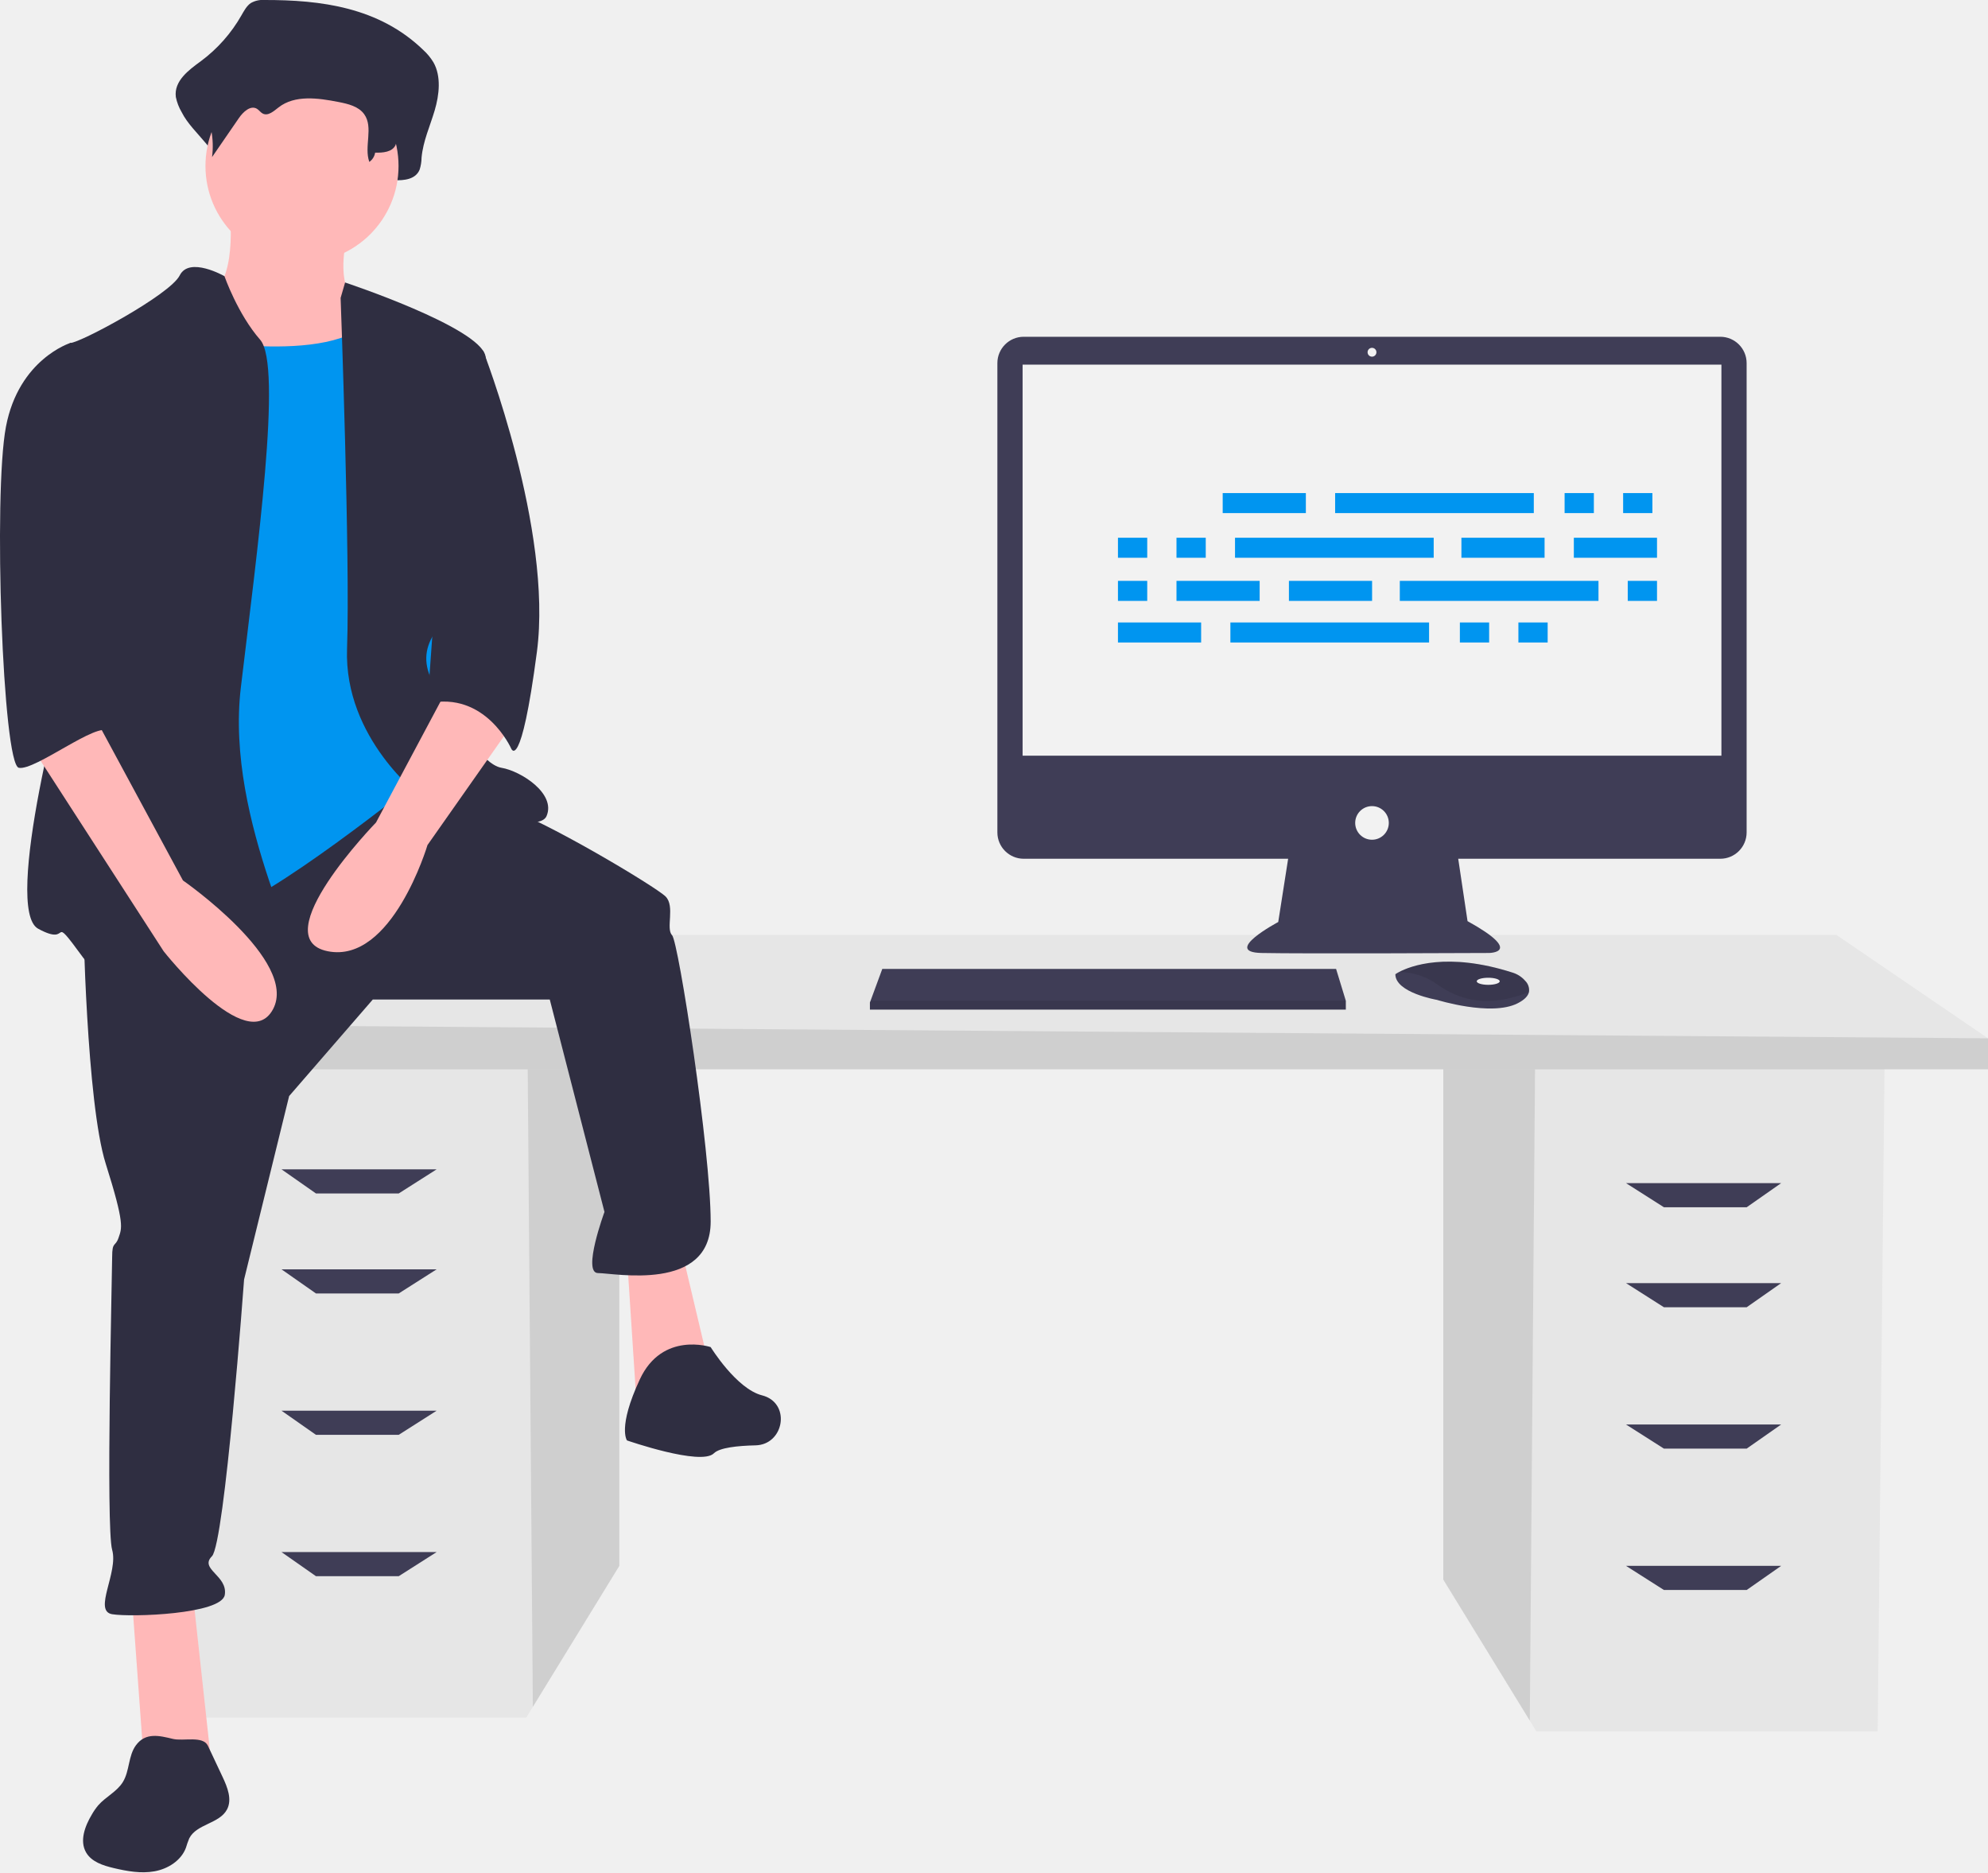
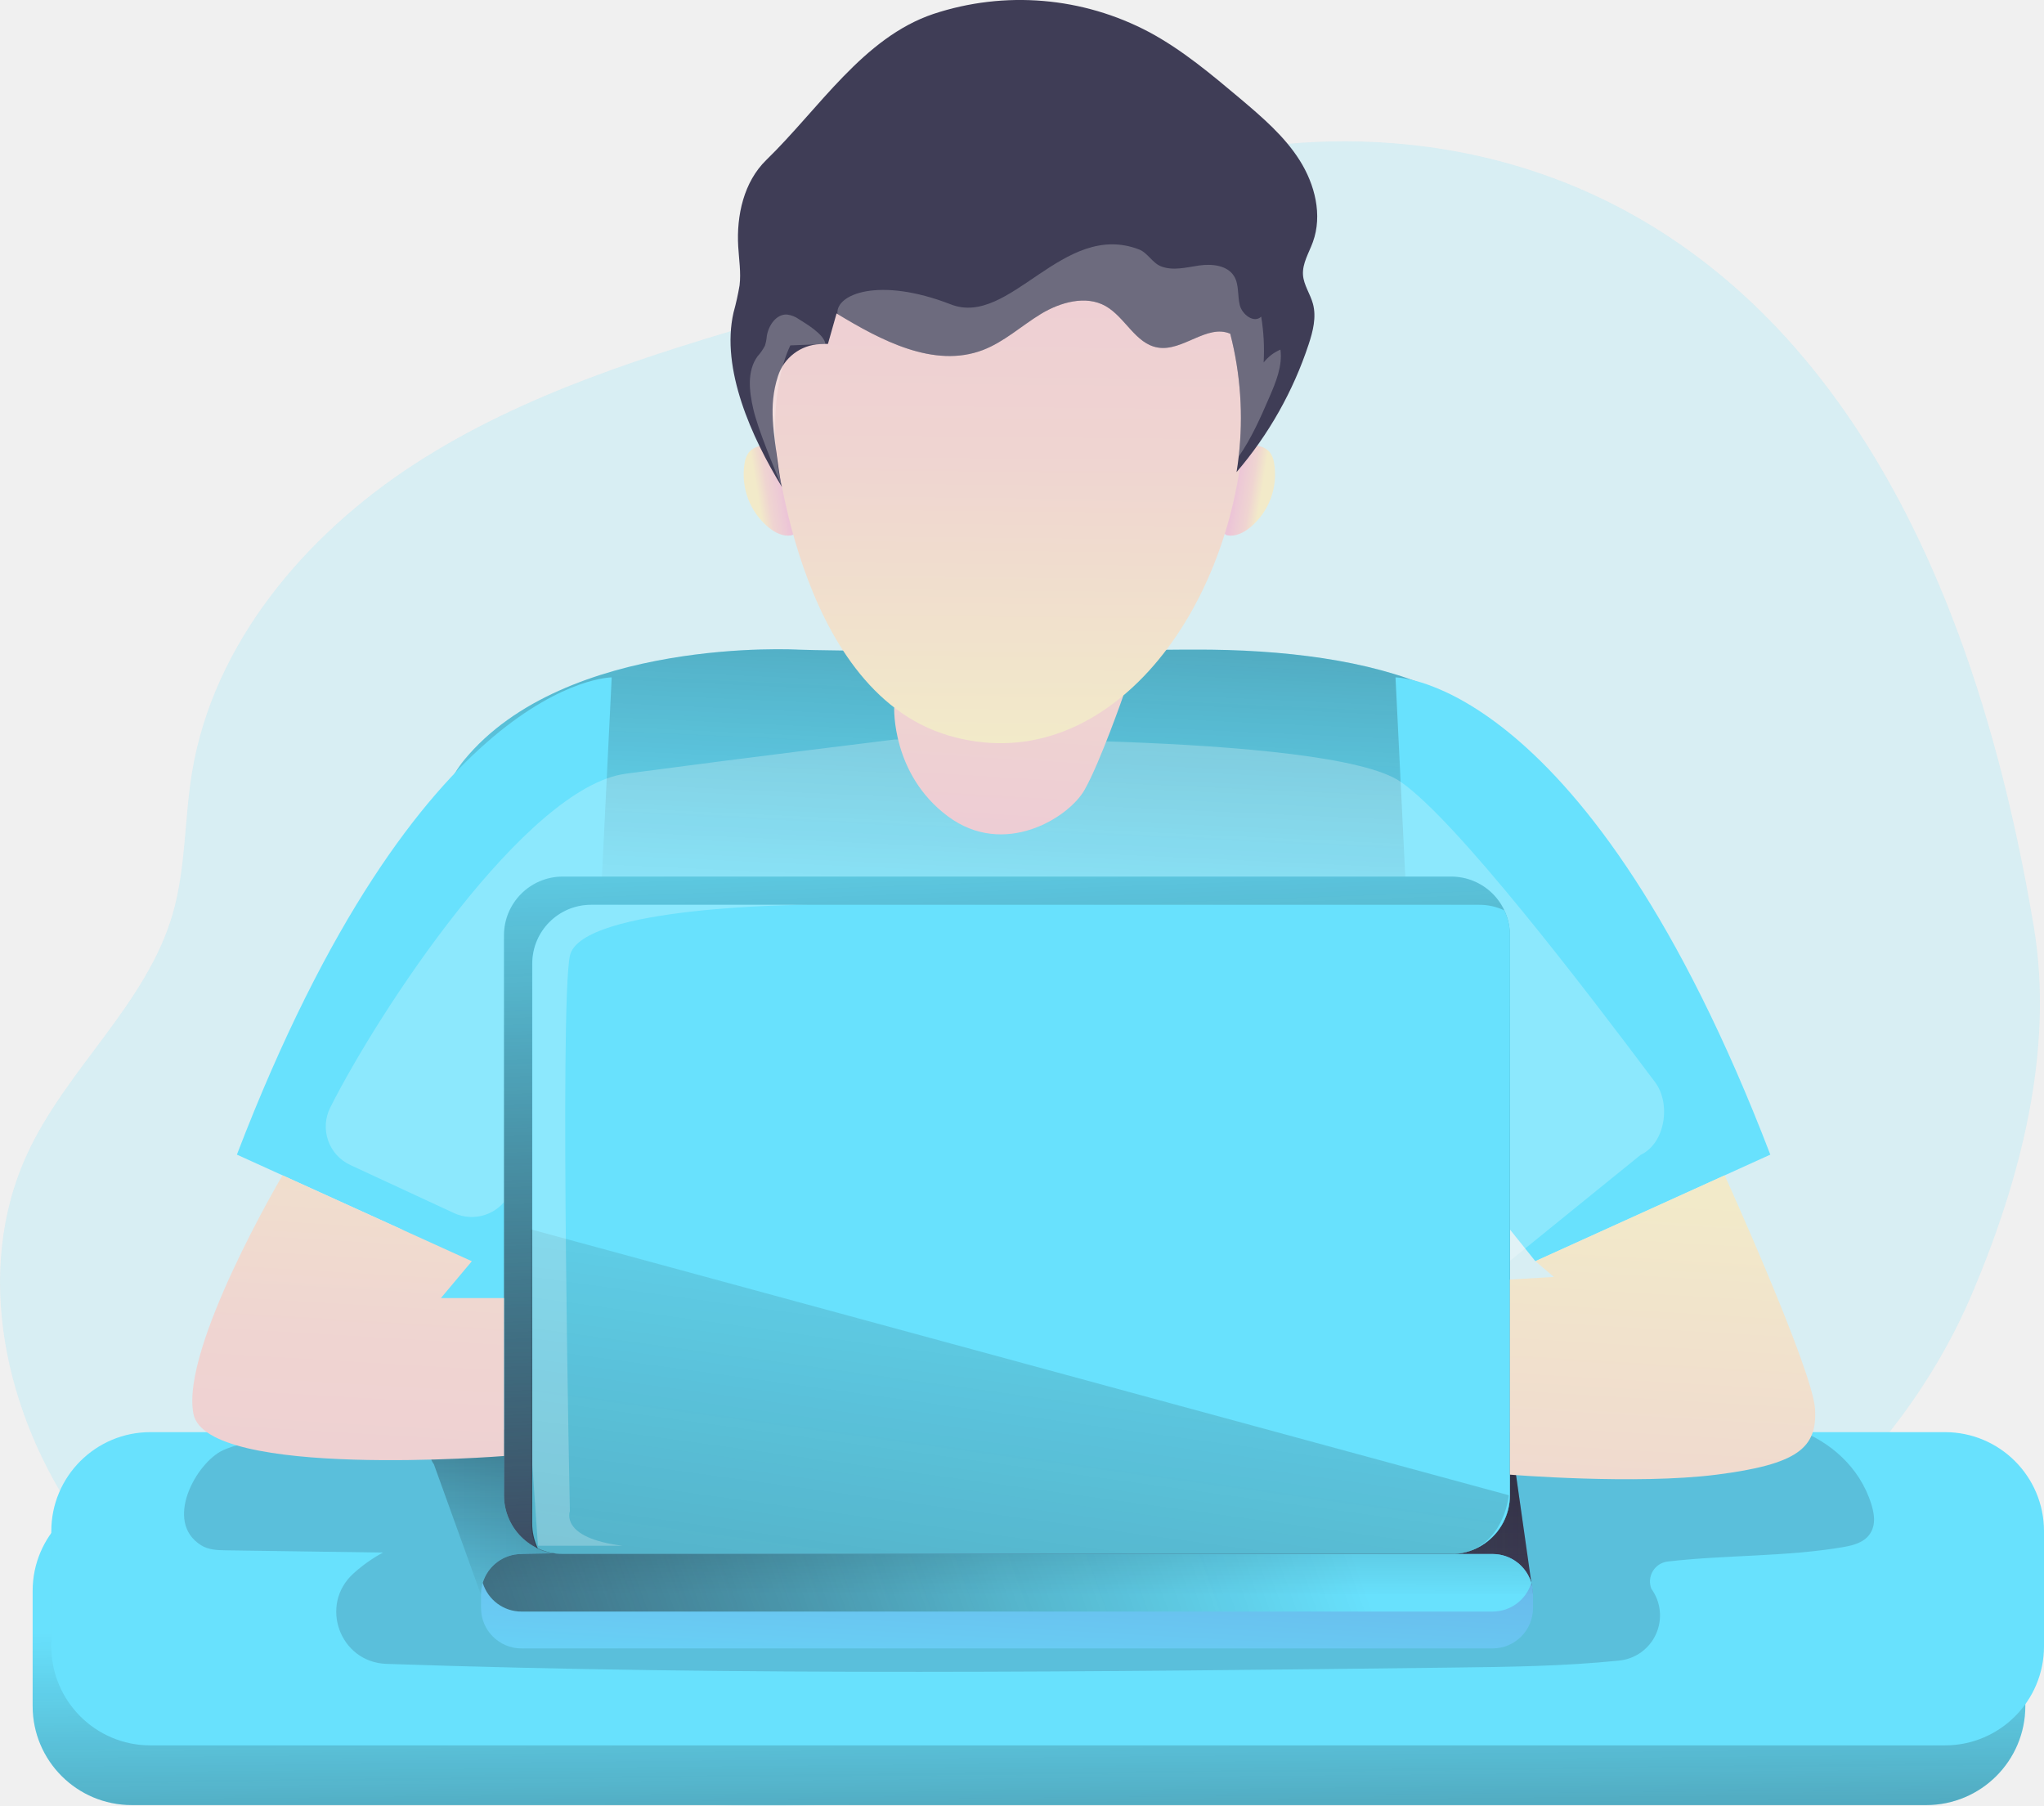
- <svg xmlns="http://www.w3.org/2000/svg" width="711.188" height="669.683" viewBox="0 0 711.188 669.683" data-src="https://cdn.undraw.co/illustrations/feeling-proud_tdos.svg" role="img" artist="Katerina Limpitsouni" source="https://undraw.co/">
-   <polygon points="516.326 380.018 516.326 565.013 547.27 615.443 549.625 619.279 671.722 619.279 674.189 380.018 516.326 380.018" fill="#e6e6e6" />
-   <polygon points="516.326 380.018 516.326 565.013 547.27 615.443 549.169 380.018 516.326 380.018" opacity="0.1" />
-   <polygon points="221.566 375.084 221.566 560.08 190.622 610.51 188.267 614.345 66.17 614.345 63.703 375.084 221.566 375.084" fill="#e6e6e6" />
-   <polygon points="221.566 375.084 221.566 560.08 190.622 610.51 188.723 375.084 221.566 375.084" opacity="0.1" />
-   <polygon points="711.188 371.385 711.188 382.484 47.67 382.484 47.67 366.451 109.335 334.385 656.923 334.385 711.188 371.385" fill="#e6e6e6" />
-   <polygon points="711.188 371.385 711.188 382.484 47.67 382.484 47.67 366.451 711.188 371.385" opacity="0.1" />
-   <polygon points="142.635 426.883 113.035 426.883 100.702 418.25 156.201 418.25 142.635 426.883" fill="#3f3d56" />
-   <polygon points="142.635 462.649 113.035 462.649 100.702 454.016 156.201 454.016 142.635 462.649" fill="#3f3d56" />
-   <polygon points="142.635 513.215 113.035 513.215 100.702 504.581 156.201 504.581 142.635 513.215" fill="#3f3d56" />
-   <polygon points="142.635 563.78 113.035 563.78 100.702 555.147 156.201 555.147 142.635 563.78" fill="#3f3d56" />
-   <polygon points="595.257 431.816 624.857 431.816 637.19 423.183 581.691 423.183 595.257 431.816" fill="#3f3d56" />
-   <polygon points="595.257 467.582 624.857 467.582 637.19 458.949 581.691 458.949 595.257 467.582" fill="#3f3d56" />
-   <polygon points="595.257 518.148 624.857 518.148 637.19 509.515 581.691 509.515 595.257 518.148" fill="#3f3d56" />
-   <polygon points="595.257 568.713 624.857 568.713 637.19 560.08 581.691 560.08 595.257 568.713" fill="#3f3d56" />
-   <path d="M859.82,235.615H610.634a9.423,9.423,0,0,0-9.424,9.424V412.897a9.423,9.423,0,0,0,9.424,9.424h94.593l-3.544,22.626s-20.253,10.759-6.013,11.076,81.328,0,81.328,0,12.974,0-7.595-11.392l-3.334-22.31h93.75a9.423,9.423,0,0,0,9.424-9.424V245.039A9.423,9.423,0,0,0,859.82,235.615Z" transform="translate(-244.406 -115.1587)" fill="#3f3d56" />
-   <rect x="365.823" y="130.424" width="249.996" height="139.871" fill="#f2f2f2" />
-   <circle cx="490.821" cy="125.994" r="1.582" fill="#f2f2f2" />
-   <circle cx="490.821" cy="294.346" r="6.013" fill="#f2f2f2" />
-   <polygon points="481.452 357.952 481.452 361.117 311.202 361.117 311.202 358.585 311.436 357.952 315.632 346.56 477.971 346.56 481.452 357.952" fill="#3f3d56" />
-   <path d="M791.376,470.013c-.31,1.326-1.481,2.725-4.127,4.047-9.493,4.747-28.797-1.266-28.797-1.266s-14.873-2.532-14.873-9.177a11.866,11.866,0,0,1,1.304-.775c3.991-2.112,17.225-7.322,40.691.221a9.786,9.786,0,0,1,4.46,2.923A4.667,4.667,0,0,1,791.376,470.013Z" transform="translate(-244.406 -115.1587)" fill="#3f3d56" />
-   <path d="M791.376,470.013c-11.62,4.452-21.977,4.785-32.607-2.598a23.343,23.343,0,0,0-13.886-4.573c3.991-2.112,17.225-7.322,40.691.221a9.786,9.786,0,0,1,4.46,2.923A4.667,4.667,0,0,1,791.376,470.013Z" transform="translate(-244.406 -115.1587)" opacity="0.1" />
-   <ellipse cx="532.4" cy="350.99" rx="4.114" ry="1.266" fill="#f2f2f2" />
-   <polygon points="481.452 357.952 481.452 361.117 311.202 361.117 311.202 358.585 311.436 357.952 481.452 357.952" opacity="0.1" />
-   <path d="M339.068,115.159a8.554,8.554,0,0,0-4.961,1.108c-1.476,1.011-2.406,2.782-3.356,4.429a52.986,52.986,0,0,1-14.434,16.305c-4.289,3.142-9.742,7.06-9.008,12.853a17.372,17.372,0,0,0,2.091,5.426c3.957,7.987,14.754,14.159,13.692,23.273,3.931-6.581-1.327-9.835,2.604-16.416,1.872-3.134,5.124-6.672,7.951-4.704.946.659,1.568,1.841,2.553,2.419,2.351,1.38,4.853-1.258,6.934-3.126,7.177-6.443,17.383-4.755,26.314-2.747,4.216.948,8.847,2.191,11.34,6.221,3.277,5.298-3.113,11.02-4.728,17.01a3.264,3.264,0,0,0,3.503,4.062c2.68-.264,5.854-.481,6.013-1.657,3.372.12,7.503-.262,8.947-3.772a14.762,14.762,0,0,0,.693-4.293c.53-5.897,3.033-11.277,4.691-16.89s2.379-12.191-.419-17.167a19.864,19.864,0,0,0-3.666-4.456C379.94,117.67,359.063,115.136,339.068,115.159Z" transform="translate(-244.406 -115.1587)" fill="#2f2e41" />
-   <path d="M326.544,190.064s3.453,28.778-9.209,31.081,11.511,41.441,11.511,41.441l57.557,6.907-13.814-46.045s-9.209-3.453-3.453-26.476S326.544,190.064,326.544,190.064Z" transform="translate(-244.406 -115.1587)" fill="#ffb8b8" />
-   <polygon points="47.028 569.318 51.633 632.631 75.806 632.631 68.9 569.318 47.028 569.318" fill="#ffb8b8" />
-   <polygon points="224.303 449.6 227.756 502.552 254.233 491.041 243.872 447.298 224.303 449.6" fill="#ffb8b8" />
-   <path d="M274.167,442.738s1.151,66.766,8.058,88.637,5.756,23.023,4.605,26.476-2.302,1.151-2.302,6.907-2.302,96.695,0,104.753-6.907,21.872,0,23.023,39.139,0,40.29-6.907-9.209-9.209-4.605-13.814,11.511-98.998,11.511-98.998l16.116-65.615,29.93-34.534H441.082l19.569,75.975s-8.058,21.872-2.302,21.872,40.29,6.907,40.29-18.418S487.127,451.947,484.825,449.645s1.151-10.36-2.302-13.814-43.743-27.627-58.708-32.232S387.857,393.515,387.857,393.515Z" transform="translate(-244.406 -115.1587)" fill="#2f2e41" />
-   <path d="M498.639,596.991s-17.267-5.756-25.325,11.511-4.605,21.872-4.605,21.872,26.476,9.209,31.081,4.605c2.003-2.003,8.365-2.699,14.913-2.846,9.973-.224,12.626-14.333,3.207-17.619q-.421-.147-.853-.255C507.848,611.955,498.639,596.991,498.639,596.991Z" transform="translate(-244.406 -115.1587)" fill="#2f2e41" />
-   <circle cx="108.038" cy="59.365" r="34.534" fill="#ffb8b8" />
-   <path d="M307.55,235.534s56.406,11.511,70.219-6.907,19.569,51.801,19.569,51.801l6.907,73.673-10.36,40.29s-54.103,43.743-71.37,47.197-43.743,5.756-43.743,5.756,8.058-127.776,8.058-130.078S307.55,235.534,307.55,235.534Z" transform="translate(-244.406 -115.1587)" fill="#0095F0" />
-   <path d="M324.704,213.945s-12.55-7.189-16.003-.282S273.016,237.836,269.562,237.836s6.907,95.544,2.302,107.056S245.389,440.436,258.051,447.343s3.453-6.907,16.116,10.36,74.824,17.267,78.277,10.36-27.627-58.708-21.872-107.056,14.965-115.114,6.907-124.323S324.704,213.945,324.704,213.945Z" transform="translate(-244.406 -115.1587)" fill="#2f2e41" />
-   <path d="M366.258,221.72l1.603-5.518s47.895,15.878,50.198,26.238,1.151,82.882-6.907,88.637-19.569,14.965-11.511,28.778,17.267,28.778,24.174,29.93,19.569,9.209,16.116,17.267-44.894-6.907-44.894-6.907-27.627-20.72-26.476-52.952S366.258,221.72,366.258,221.72Z" transform="translate(-244.406 -115.1587)" fill="#2f2e41" />
-   <path d="M406.548,357.554l-27.627,51.801s-40.29,41.441-17.267,46.045,35.685-37.987,35.685-37.987l29.93-42.592Z" transform="translate(-244.406 -115.1587)" fill="#ffb8b8" />
-   <path d="M340.75,124.195a7.838,7.838,0,0,0-4.039.783,9.413,9.413,0,0,0-2.732,3.131,39.773,39.773,0,0,1-11.75,11.524c-3.491,2.221-7.93,4.99-7.333,9.084a11.359,11.359,0,0,0,1.702,3.835,30.163,30.163,0,0,1,3.665,18.801l9.6-13.954c1.524-2.215,4.171-4.715,6.472-3.324.77.466,1.276,1.301,2.078,1.71,1.914.975,3.95-.889,5.644-2.21,5.842-4.554,14.15-3.361,21.421-1.942,3.432.67,7.202,1.549,9.231,4.397,3.372,4.733-.149,11.572,1.819,17.04a5.023,5.023,0,0,0,2.079-3.317c2.745.085,6.107-.185,7.283-2.666a9.188,9.188,0,0,0,.564-3.034c.432-4.168,2.469-7.971,3.819-11.938s1.937-8.616-.341-12.133a14.681,14.681,0,0,0-2.984-3.149C374.022,125.97,357.027,124.178,340.75,124.195Z" transform="translate(-244.406 -115.1587)" fill="#2f2e41" />
-   <path d="M406.548,237.836l10.725,2.847s24.96,63.919,19.204,107.662-9.209,34.534-9.209,34.534-9.209-20.72-29.93-16.116Z" transform="translate(-244.406 -115.1587)" fill="#2f2e41" />
-   <path d="M293.029,739.422c-2.776,3.772-2.219,9.165-4.678,13.151-2.131,3.455-6.148,5.267-8.814,8.329a22.326,22.326,0,0,0-2.266,3.26c-2.473,4.143-4.483,9.452-2.048,13.616,1.959,3.35,6.078,4.66,9.855,5.552,4.774,1.128,9.734,2.031,14.564,1.169s9.549-3.819,11.271-8.412a32.5,32.5,0,0,1,1.205-3.401c2.617-5.153,10.827-5.209,13.506-10.33,1.875-3.584.151-7.916-1.571-11.576l-5.261-11.177c-1.746-3.709-8.824-1.576-12.513-2.465C301.465,735.978,296.491,734.701,293.029,739.422Z" transform="translate(-244.406 -115.1587)" fill="#2f2e41" />
-   <path d="M254.598,380.577l48.348,74.824s29.93,37.987,39.139,20.72-32.232-46.045-32.232-46.045L278.772,372.519Z" transform="translate(-244.406 -115.1587)" fill="#ffb8b8" />
-   <path d="M278.772,240.138,269.562,237.836s-18.418,5.756-23.023,29.93-1.151,120.869,4.605,122.02,28.427-16.837,32.056-13.023-7.882-15.756-4.429-26.116S278.772,240.138,278.772,240.138Z" transform="translate(-244.406 -115.1587)" fill="#2f2e41" />
-   <g id="f3c2397c-d780-4cc6-97d8-1503d8277a2c" data-name="Group 13">
-     <rect id="ad41612f-86f7-46b2-a964-3a5da7bcf3cf" data-name="Rectangle 55" x="437.407" y="176.363" width="29.752" height="7.163" fill="#0095F0" />
-     <rect id="b9a0b375-cc2a-4c59-8850-661af54e4f62" data-name="Rectangle 56" x="559.722" y="176.363" width="10.468" height="7.163" fill="#0095F0" />
-     <rect id="e174c2ab-9bc5-41ec-b37c-b06fbf8a9878" data-name="Rectangle 57" x="580.659" y="176.363" width="10.468" height="7.163" fill="#0095F0" />
-     <rect id="ba2479ac-4c7d-43b4-a028-73b1e20e4002" data-name="Rectangle 58" x="477.628" y="176.363" width="71.075" height="7.163" fill="#0095F0" />
-     <rect id="ac60ef86-00f2-480b-8171-28b6fdfc1958" data-name="Rectangle 59" x="399.941" y="222.644" width="29.752" height="7.163" fill="#0095F0" />
-     <rect id="b3d8298d-cd65-487a-8b19-4cee946356e7" data-name="Rectangle 60" x="522.256" y="222.644" width="10.468" height="7.163" fill="#0095F0" />
-     <rect id="ed27f15f-f0c4-4569-8330-a6688f8e356c" data-name="Rectangle 61" x="543.193" y="222.644" width="10.468" height="7.163" fill="#0095F0" />
-     <rect id="f685c005-adaf-4d60-acda-005b037d82a6" data-name="Rectangle 62" x="440.162" y="222.644" width="71.075" height="7.163" fill="#0095F0" />
-     <rect id="eca7c7fc-83f8-48ca-a588-6606db47af3f" data-name="Rectangle 63" x="522.807" y="192.341" width="29.752" height="7.163" fill="#0095F0" />
-     <rect id="a71b5b2f-f8b9-481d-a301-5e3357e5fe42" data-name="Rectangle 64" x="563.028" y="192.341" width="29.752" height="7.163" fill="#0095F0" />
-     <rect id="abb3a25a-f854-41fc-8391-e6ad9fbe2417" data-name="Rectangle 66" x="399.941" y="192.341" width="10.468" height="7.163" fill="#0095F0" />
-     <rect id="add2b425-b775-4eb5-9c25-8c4c14f957c9" data-name="Rectangle 67" x="420.878" y="192.341" width="10.468" height="7.163" fill="#0095F0" />
-     <rect id="b7159612-3b84-4b0b-a885-612eaab04c06" data-name="Rectangle 68" x="441.815" y="192.341" width="71.075" height="7.163" fill="#0095F0" />
-     <rect id="edfc7301-4de5-47dc-80e2-1ae2da982d6d" data-name="Rectangle 69" x="461.099" y="207.768" width="29.752" height="7.163" fill="#0095F0" />
-     <rect id="e1009f91-6275-4375-80fa-0d778e331fdc" data-name="Rectangle 70" x="420.878" y="207.768" width="29.752" height="7.163" fill="#0095F0" />
-     <rect id="a060fb9f-1f1a-4862-9a69-16dd49199e18" data-name="Rectangle 71" x="399.941" y="207.768" width="10.468" height="7.163" fill="#0095F0" />
-     <rect id="b6754d5f-104f-449c-b9a9-cf9ac82bf5fe" data-name="Rectangle 73" x="582.312" y="207.768" width="10.468" height="7.163" fill="#0095F0" />
-     <rect id="e6ed1ccd-2cfd-450f-a339-07df3a1ee6bb" data-name="Rectangle 74" x="500.768" y="207.768" width="71.075" height="7.163" fill="#0095F0" />
-   </g>
+ <svg xmlns="http://www.w3.org/2000/svg" xmlns:xlink="http://www.w3.org/1999/xlink" viewBox="0 0 675.68 597" id="working-with-laptop">
+   <defs>
+     <linearGradient id="a" x1="316.23" x2="303.73" y1="161.79" y2="163.86" gradientUnits="userSpaceOnUse">
+       <stop offset="0" stop-color="#ecc4d7" />
+       <stop offset=".16" stop-color="#edcbd5" />
+       <stop offset=".42" stop-color="#efd4d1" />
+       <stop offset=".7" stop-color="#f2eac9" />
+     </linearGradient>
+     <linearGradient xlink:href="#a" id="c" x1="5489.66" x2="5477.15" y1="161.79" y2="163.86" gradientTransform="matrix(-1 0 0 1 5955.09 0)" />
+     <linearGradient id="b" x1="340.05" x2="342.05" y1="534.48" y2="743.6" gradientUnits="userSpaceOnUse">
+       <stop offset=".01" stop-opacity="0" />
+       <stop offset=".26" stop-color="#0d0d12" stop-opacity=".21" />
+       <stop offset=".77" stop-color="#2f2e40" stop-opacity=".75" />
+       <stop offset=".99" stop-color="#3f3d56" />
+     </linearGradient>
+     <linearGradient xlink:href="#b" id="d" x1="377.47" x2="392.87" y1="312.77" y2="-23.57" />
+     <linearGradient xlink:href="#b" id="e" x1="199.41" x2="563.94" y1="499.55" y2="499.55" />
+     <linearGradient id="f" x1="387.17" x2="390.91" y1="581.54" y2="513.37" gradientUnits="userSpaceOnUse">
+       <stop offset="0" stop-color="#68e1fd" />
+       <stop offset="1" stop-color="#69b9eb" />
+     </linearGradient>
+     <linearGradient xlink:href="#b" id="g" x1="381.57" x2="382.14" y1="528.68" y2="395.54" />
+     <linearGradient xlink:href="#b" id="h" x1="498.79" x2="75.38" y1="483.91" y2="637.05" />
+     <linearGradient xlink:href="#b" id="i" x1="384.14" x2="395.38" y1="240.43" y2="548.08" />
+     <linearGradient xlink:href="#a" id="j" x1="163.66" x2="188.03" y1="615.27" y2="208.03" />
+     <linearGradient xlink:href="#a" id="k" x1="590.73" x2="617.87" y1="713.7" y2="260.18" />
+     <linearGradient xlink:href="#a" id="l" x1="385.46" x2="398.21" y1="318.79" y2="105.65" />
+     <linearGradient xlink:href="#a" id="m" x1="391.3" x2="387.82" y1="5.43" y2="348.28" />
+     <linearGradient xlink:href="#b" id="n" x1="409.14" x2="311.43" y1="342.81" y2="1053.08" />
+   </defs>
+   <path fill="#68e1fd" d="M376.76 59.35C339.63 81.2 297.63 93 256.27 105.12s-83.2 24.88-119.33 48.35-66.41 59.3-73.45 101.81c-2.59 15.68-2 31.91-6.5 47.16-8.75 29.71-35.08 50.93-48 79.05-17.97 38.9-7.3 86.42 17.3 121.51 32.25 45.94 85.51 73.91 140.39 85.72s111.78 9 167.68 3.88c62.47-5.8 125.63-14.7 183.25-39.6s109.8-67.61 134.31-125.38c16.11-38 27.17-80.59 20.38-121.27-52.84-316.67-272-260.84-295.54-247Z" opacity=".18" />
+   <path fill="url(#a)" d="M309.84 147.37a6.42 6.42 0 0 0-5.1 2.13 7.86 7.86 0 0 0-1.44 3.67 22.72 22.72 0 0 0 8.12 21.34c2.07 1.63 4.66 2.93 7.26 2.48a1.36 1.36 0 0 0 .8-.35 1.54 1.54 0 0 0 .29-1.06c.21-7 .38-14.16-2.31-20.58-1.88-4.47-2.02-7.56-7.62-7.63Z" transform="translate(-57.17)" />
+   <path fill="url(#c)" d="M471.82 147.37a6.44 6.44 0 0 1 5.11 2.13 8 8 0 0 1 1.43 3.67 22.71 22.71 0 0 1-8.11 21.34c-2.07 1.63-4.67 2.93-7.27 2.48a1.39 1.39 0 0 1-.8-.35 1.59 1.59 0 0 1-.29-1.06c-.21-7-.37-14.16 2.32-20.58 1.87-4.47 2.01-7.56 7.61-7.63Z" transform="translate(-57.17)" />
+   <rect width="658.72" height="103.55" x="10.79" y="493.17" fill="#68e1fd" rx="32.74" />
+   <rect width="658.72" height="103.55" x="10.79" y="493.17" fill="url(#b)" rx="32.74" style="isolation:isolate" />
+   <path fill="#68e1fd" d="M264.01 214.77s-77-4.51-110.66 36.59-16.11 234.83-16.11 234.83l355.72 8.1 14.48-219.18c1.43-46.23-54.05-60.55-112.56-60.36h-3.06c-102.99 1.05-127.81.02-127.81.02Z" />
+   <path fill="url(#d)" d="M321.18 214.77s-77-4.51-110.66 36.59-16.11 234.83-16.11 234.83l355.72 8.1 14.48-219.18c1.43-46.23-54.05-60.55-112.56-60.36h-3.06c-102.99 1.05-127.81.02-127.81.02Z" style="isolation:isolate" transform="translate(-57.17)" />
+   <path fill="#68e1fd" d="M202.21 223.93s-63.36 0-123.9 157.77l77.66 35.24 39.16-48.78ZM461.31 223.93s63.36 0 123.9 157.77l-77.66 35.24-39.16-48.78Z" />
+   <path fill="#fff" d="M115.83 385.14a14 14 0 0 1-6.66-19c15.92-31.71 64.67-106 97.76-110.38 41.45-5.51 88.7-11.28 88.7-11.28s143.58-2.62 167.43 14c18.67 13 61 68.48 84.06 99.27 5.33 7.13 3.34 20.21-4.74 24l-57 46.21a14.13 14.13 0 0 0-4.85 3.72l-38.25 45.72a14 14 0 0 1-11.45 5l-200.87-9.91a14 14 0 0 1-12.51-9.25l-23.8-66.06a14 14 0 0 0-25.45-2.07 14 14 0 0 1-18.17 5.89Z" opacity=".24" />
+   <rect width="658.72" height="103.55" x="16.96" y="473.44" fill="#68e1fd" rx="32.74" />
+   <path fill="#1d2741" d="M66.47 510.83c2.49 1.56 5.43 1.63 8.24 1.68l51.88.74a50.53 50.53 0 0 0-9.71 6.87c-11.5 10.34-4.59 29.4 10.87 29.93 117.45 4 235 2.61 352.48 1.22 18.34-.22 36.75-.44 55-2.31a15 15 0 0 0 10.65-23.75 6.63 6.63 0 0 1 5.44-9c19.18-2.23 39-1.52 58-4.77 3.75-.64 8.13-1.82 9.65-6 1-2.59.43-5.6-.39-8.25-3.85-12.33-13.86-20.78-24.45-24.56s-21.85-3.58-32.9-3.36L126.97 478c-15 .3-39.15-5-53.22 1.41-8.81 4.03-19.8 23.59-7.28 31.42Z" opacity=".18" />
+   <path fill="url(#e)" d="M216.13 527.12 200.58 484s-6.36-7.34 10.6-10.6 345.12 0 345.12 0l7.64 53.68Z" style="isolation:isolate" transform="translate(-57.17)" />
+   <path fill="url(#f)" d="M563.94 527.12v4.44a13.38 13.38 0 0 1-13.38 13.38h-321a13.38 13.38 0 0 1-13.38-13.38v-4.44a13.35 13.35 0 0 1 13.38-13.39h321a13.35 13.35 0 0 1 13.38 13.39Z" transform="translate(-57.17)" />
+   <path fill="#68e1fd" d="M506.21 523.25a13.4 13.4 0 0 1-12.82 9.51h-321a13.4 13.4 0 0 1-12.82-9.51 13.4 13.4 0 0 1 12.82-9.52h321a13.4 13.4 0 0 1 12.82 9.52Z" />
+   <path fill="url(#g)" d="M216.13 527.12 200.58 484s-6.36-7.34 10.6-10.6 345.12 0 345.12 0l7.64 53.68Z" style="isolation:isolate" transform="translate(-57.17)" />
+   <path fill="url(#h)" d="M563.38 523.25a13.4 13.4 0 0 1-12.82 9.51h-321a13.4 13.4 0 0 1-12.82-9.51 13.4 13.4 0 0 1 12.82-9.52l326.79-5.42c6 0 5.36 9.43 7.03 14.94Z" style="isolation:isolate" transform="translate(-57.17)" />
+   <path fill="#68e1fd" d="M499.13 309.22v185.07a19.44 19.44 0 0 1-19.44 19.44H186.04a19.42 19.42 0 0 1-19.44-19.44V309.22a19.44 19.44 0 0 1 19.44-19.44h293.65a19.42 19.42 0 0 1 19.44 19.44Z" />
+   <path fill="url(#i)" d="M556.3 309.22v185.07a19.44 19.44 0 0 1-19.44 19.44H243.21a19.42 19.42 0 0 1-19.44-19.44V309.22a19.44 19.44 0 0 1 19.44-19.44h293.65a19.42 19.42 0 0 1 19.44 19.44Z" style="isolation:isolate" transform="translate(-57.17)" />
+   <path fill="#68e1fd" d="M499.13 309.22V494.3a19.38 19.38 0 0 1-8.42 16 .91.91 0 0 1-.16.11 19.16 19.16 0 0 1-9.81 3.29H186.03a19.33 19.33 0 0 1-8.25-1.85 19.23 19.23 0 0 1-1.85-8.26V318.55a19.44 19.44 0 0 1 19.44-19.44h293.65a19.3 19.3 0 0 1 8.26 1.84 19.24 19.24 0 0 1 1.85 8.27Z" />
+   <path fill="url(#j)" d="M150.56 388.54s-33.79 57.12-29.44 78.87 102.65 13.92 102.65 13.92v-52.21h-20.85l10.22-12.18Z" transform="translate(-57.17)" />
+   <path fill="url(#k)" d="M627.3 388.54s29 64.08 29.85 77.13-5.78 18.4-32.47 21.82-68.38 0-68.38 0V423l14.51-.87-6.09-5.22Z" transform="translate(-57.17)" />
+   <path fill="url(#l)" d="M352.76 233.84s-.94 22.09 17.72 36 40 .45 45.19-8.69 12.9-31.36 12.9-31.36Z" transform="translate(-57.17)" />
+   <path fill="url(#m)" d="M313 143s6.64 84.82 57.49 100.07S464 204.72 468.32 143s-36-117.69-90.2-106.26S305.61 105.73 313 143Z" transform="translate(-57.17)" />
+   <path fill="#3f3d56" d="M434.02 100.44c1.19 4.42 0 9.1-1.44 13.44a125 125 0 0 1-23.82 42.19c.28-1.7.52-3.42.71-5.13a111.57 111.57 0 0 0-2.79-40.61c-7.66-3.33-15.76 6-24 4.55-7.34-1.25-10.71-10-17.2-13.69s-15-1.29-21.41 2.61-12.13 9.23-19.17 11.92c-16.12 6.13-33.62-3.14-48.36-12.1l-2.85 10.07h-.86l-1.75.07a15.27 15.27 0 0 0-13.92 10.62c-3.23 10-1.36 18.54.25 30.72.12.9.77 5 1.07 5.88-10-16.38-20.27-39-16-57.66a88.46 88.46 0 0 0 2-9c.51-4.25-.2-8.54-.45-12.81-.61-10.32 1.86-21.39 9.27-28.61 17.59-17.1 32-40.45 55.25-48.29a91.14 91.14 0 0 1 71.32 6c11 5.9 20.59 14 30.12 22C417.25 38.76 424.58 45 429.63 53s7.59 18.11 4.37 27c-1.3 3.6-3.53 7.08-3.27 10.89.23 3.33 2.4 6.27 3.29 9.55Z" />
+   <path fill="#fff" d="M419.6 131.33c-2.91 6.73-5.95 13.64-10.13 19.61a111.57 111.57 0 0 0-2.79-40.61c-7.66-3.33-15.76 6-24 4.55-7.34-1.25-10.71-10-17.2-13.69s-15-1.29-21.41 2.61-12.13 9.23-19.17 11.92c-16 6.09-33.39-3-48.06-11.92-.73-6.49 13.61-12.45 37.48-3.17 19.58 7.62 37-27.84 62.2-18.17 2.87 1.11 4.4 4.46 7.27 5.59 4 1.56 8.39.32 12.61-.28s9.28-.11 11.53 3.52c1.72 2.78 1.11 6.37 1.89 9.55s4.76 6.13 7.09 3.84a68.71 68.71 0 0 1 .81 15.16 13.91 13.91 0 0 1 5.55-4.26c.71 5.42-1.5 10.74-3.67 15.75ZM261.26 114.18c-5.94 12.44-6.32 33.53-2.76 46.83-2.65-6.48-7.94-19-9.5-25.87-1.34-5.83-2.11-12.5 1.42-17.34a17.27 17.27 0 0 0 2.43-3.48 14.29 14.29 0 0 0 .63-3.2c.55-3.53 3.1-7.32 6.67-7.14a8.63 8.63 0 0 1 4 1.58c2.15 1.37 8.32 4.93 8.71 8.16Z" opacity=".24" />
+   <path fill="url(#n)" d="M555.94 494.3s-1 10.42-8.42 16a.91.91 0 0 1-.16.11 17.33 17.33 0 0 1-9.81 3.29H242.84a19.41 19.41 0 0 1-8.26-1.85 19.37 19.37 0 0 1-1.84-8.26v-97.17Z" style="isolation:isolate" transform="translate(-57.17)" />
+   <path fill="#fff" d="M205.83 511h-28l-1.85-26.75v-165.7a19.44 19.44 0 0 1 19.44-19.44h71.33s-74.92.26-78.37 16.89 0 183.6 0 183.6-3.47 8.8 17.45 11.4Z" opacity=".24" />
</svg>
